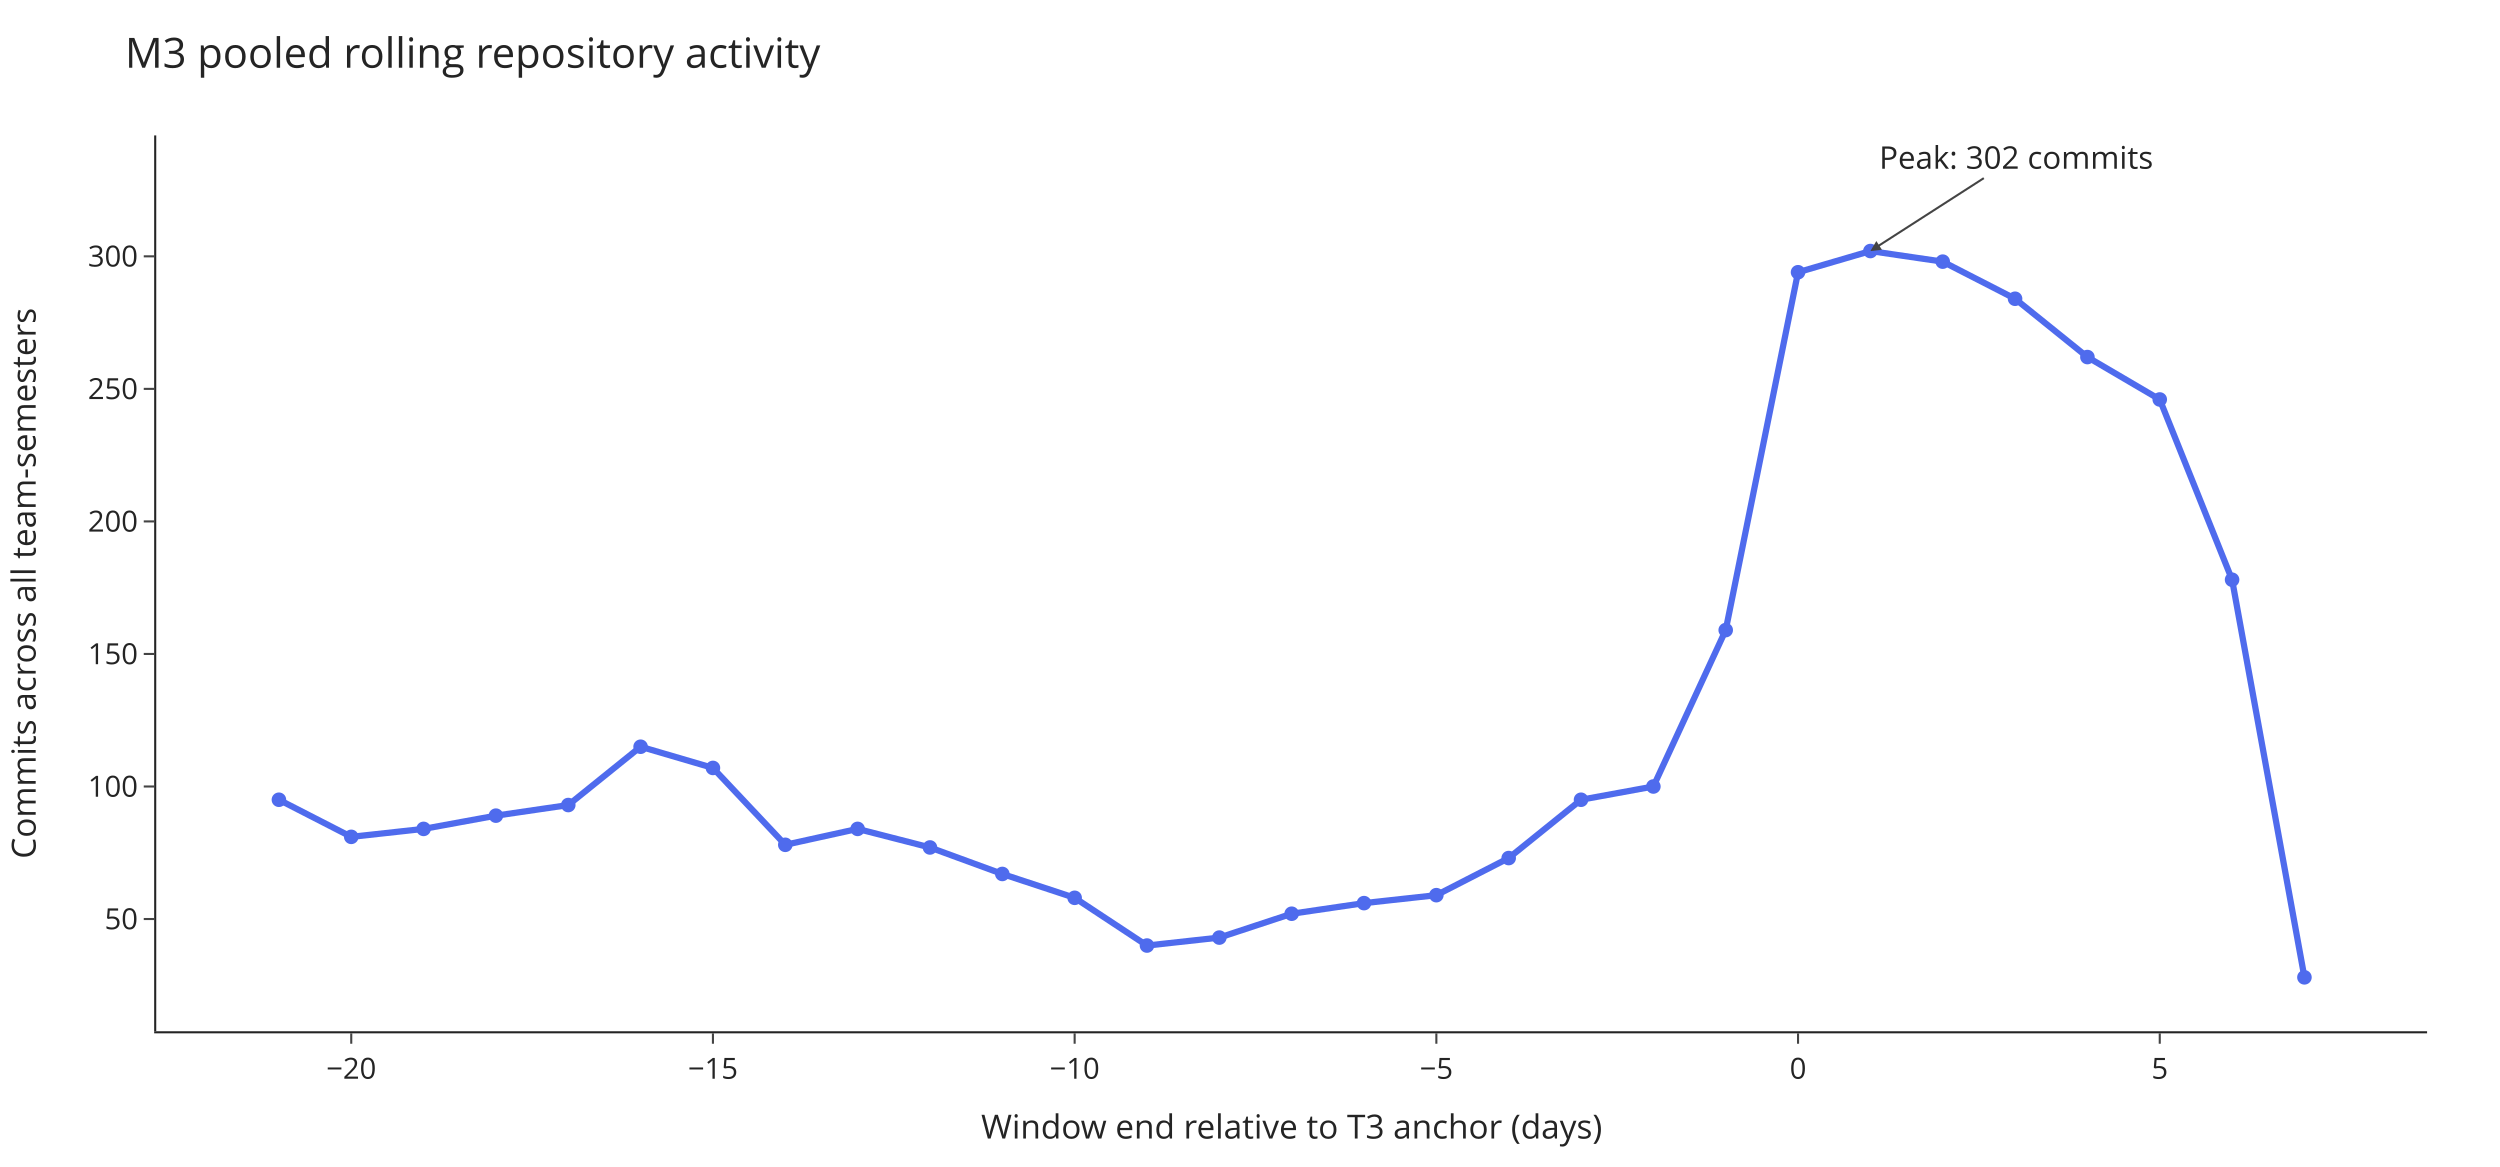
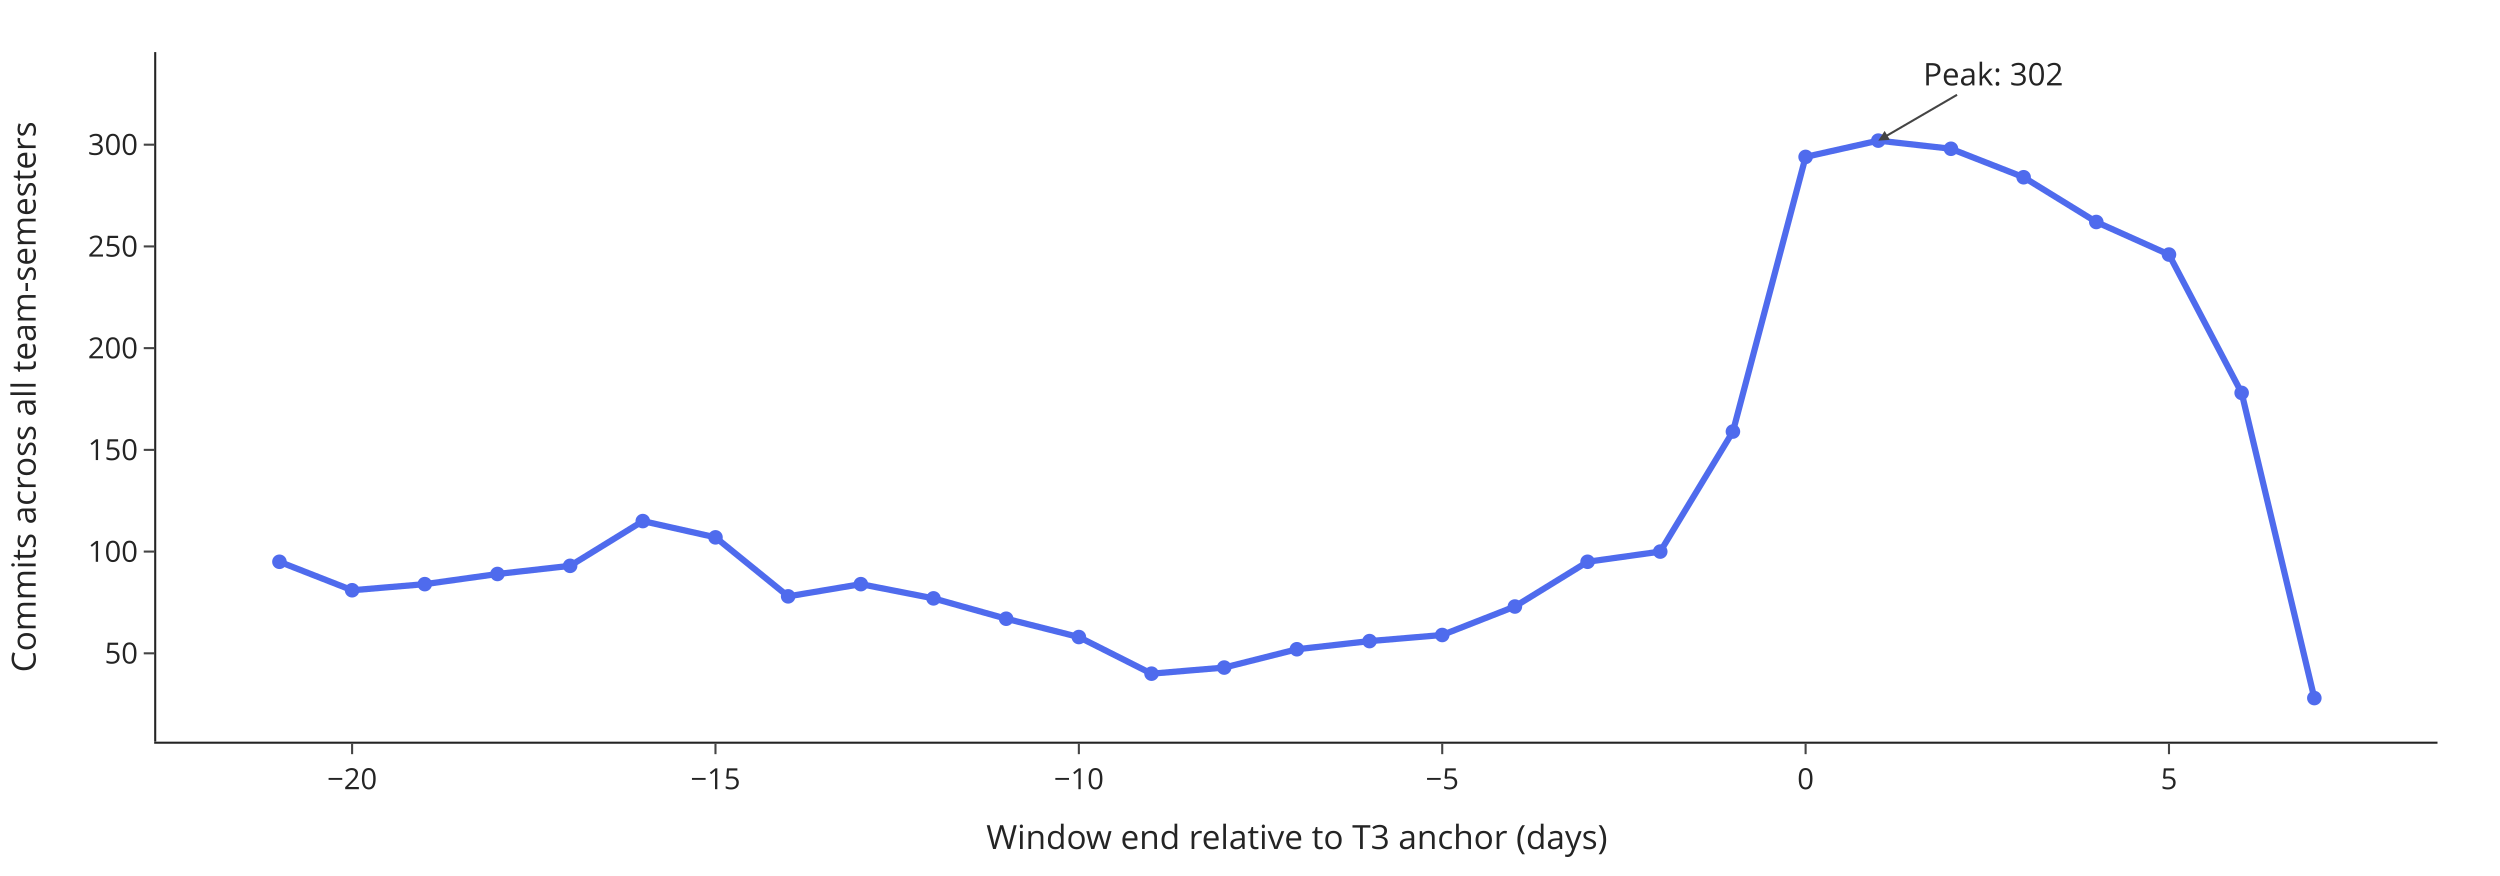
- <svg xmlns="http://www.w3.org/2000/svg" class="main-svg" width="1200" height="560" style="" viewBox="0 0 1200 560">
-   <rect x="0" y="0" width="1200" height="560" style="fill: rgb(255, 255, 255); fill-opacity: 1;" />
-   <defs id="defs-6ae039">
+ <svg xmlns="http://www.w3.org/2000/svg" class="main-svg" width="1200" height="420" style="" viewBox="0 0 1200 420">
+   <rect x="0" y="0" width="1200" height="420" style="fill: rgb(255, 255, 255); fill-opacity: 1;" />
+   <defs id="defs-616ed7">
    <g class="clips">
-       <clipPath id="clip6ae039xyplot" class="plotclip">
-         <rect width="1090" height="430" />
+       <clipPath id="clip616ed7xyplot" class="plotclip">
+         <rect width="1095" height="331" />
      </clipPath>
-       <clipPath class="axesclip" id="clip6ae039x">
-         <rect x="75" y="0" width="1090" height="560" />
+       <clipPath class="axesclip" id="clip616ed7x">
+         <rect x="75" y="0" width="1095" height="420" />
      </clipPath>
-       <clipPath class="axesclip" id="clip6ae039y">
-         <rect x="0" y="65" width="1200" height="430" />
+       <clipPath class="axesclip" id="clip616ed7y">
+         <rect x="0" y="25" width="1200" height="331" />
      </clipPath>
-       <clipPath class="axesclip" id="clip6ae039xy">
-         <rect x="75" y="65" width="1090" height="430" />
+       <clipPath class="axesclip" id="clip616ed7xy">
+         <rect x="75" y="25" width="1095" height="331" />
      </clipPath>
    </g>
    <g class="gradients" />
    <g class="patterns" />
  </defs>
  <g class="bglayer" />
  <g class="layer-below">
    <g class="imagelayer" />
    <g class="shapelayer" />
  </g>
  <g class="cartesianlayer">
    <g class="subplot xy">
      <g class="layer-subplot">
        <g class="shapelayer" />
        <g class="imagelayer" />
      </g>
      <g class="minor-gridlayer">
        <g class="x" />
        <g class="y" />
      </g>
      <g class="gridlayer">
        <g class="x" />
        <g class="y" />
      </g>
      <g class="zerolinelayer" />
      <path class="xlines-below" />
      <path class="ylines-below" />
      <g class="overlines-below" />
      <g class="xaxislayer-below" />
      <g class="yaxislayer-below" />
      <g class="overaxes-below" />
-       <g class="plot" transform="translate(75,65)" clip-path="url(#clip6ae039xyplot)">
+       <g class="plot" transform="translate(75,25)" clip-path="url(#clip616ed7xyplot)">
        <g class="scatterlayer mlayer">
-           <g class="trace scatter tracecf527e" style="stroke-miterlimit: 2; opacity: 1;">
+           <g class="trace scatter trace09ae27" style="stroke-miterlimit: 2; opacity: 1;">
            <g class="fills" />
            <g class="errorbars" />
            <g class="lines">
-               <path class="js-line" d="M58.88,318.88L93.6,336.69L128.32,332.87L163.04,326.51L197.77,321.42L232.49,293.43L267.21,303.61L301.94,340.51L336.66,332.87L371.38,341.78L406.11,354.5L440.83,365.95L475.55,388.86L510.28,385.04L545,373.59L579.72,368.5L614.45,364.68L649.17,346.87L683.89,318.88L718.62,312.52L753.34,237.45L788.06,65.68L822.79,55.5L857.51,60.59L892.23,78.4L926.96,106.39L961.68,126.75L996.4,213.27L1031.13,404.12" style="vector-effect: none; fill: none; stroke: rgb(79, 107, 237); stroke-opacity: 1; stroke-width: 3px; opacity: 1;" />
+               <path class="js-line" d="M59.13,244.65L94.01,258.32L128.89,255.39L163.78,250.51L198.66,246.6L233.54,225.12L268.43,232.93L303.31,261.25L338.2,255.39L373.08,262.22L407.96,271.99L442.85,280.78L477.73,298.36L512.62,295.43L547.5,286.64L582.38,282.73L617.27,279.8L652.15,266.13L687.04,244.65L721.92,239.76L756.8,182.15L791.69,50.31L826.57,42.5L861.46,46.41L896.34,60.08L931.22,81.56L966.11,97.19L1000.99,163.59L1035.88,310.08" style="vector-effect: none; fill: none; stroke: rgb(79, 107, 237); stroke-opacity: 1; stroke-width: 3px; opacity: 1;" />
            </g>
            <g class="points">
-               <path class="point" transform="translate(58.88,318.88)" d="M3.5,0A3.5,3.5 0 1,1 0,-3.5A3.5,3.5 0 0,1 3.5,0Z" style="opacity: 1; stroke-width: 0px; fill: rgb(79, 107, 237); fill-opacity: 1;" />
-               <path class="point" transform="translate(93.6,336.69)" d="M3.5,0A3.5,3.5 0 1,1 0,-3.5A3.5,3.5 0 0,1 3.5,0Z" style="opacity: 1; stroke-width: 0px; fill: rgb(79, 107, 237); fill-opacity: 1;" />
-               <path class="point" transform="translate(128.32,332.87)" d="M3.5,0A3.5,3.5 0 1,1 0,-3.5A3.5,3.5 0 0,1 3.5,0Z" style="opacity: 1; stroke-width: 0px; fill: rgb(79, 107, 237); fill-opacity: 1;" />
-               <path class="point" transform="translate(163.04,326.51)" d="M3.5,0A3.5,3.5 0 1,1 0,-3.5A3.5,3.5 0 0,1 3.5,0Z" style="opacity: 1; stroke-width: 0px; fill: rgb(79, 107, 237); fill-opacity: 1;" />
-               <path class="point" transform="translate(197.77,321.42)" d="M3.5,0A3.5,3.5 0 1,1 0,-3.5A3.5,3.5 0 0,1 3.5,0Z" style="opacity: 1; stroke-width: 0px; fill: rgb(79, 107, 237); fill-opacity: 1;" />
-               <path class="point" transform="translate(232.49,293.43)" d="M3.5,0A3.5,3.5 0 1,1 0,-3.5A3.5,3.5 0 0,1 3.5,0Z" style="opacity: 1; stroke-width: 0px; fill: rgb(79, 107, 237); fill-opacity: 1;" />
-               <path class="point" transform="translate(267.21,303.61)" d="M3.5,0A3.5,3.5 0 1,1 0,-3.5A3.5,3.5 0 0,1 3.5,0Z" style="opacity: 1; stroke-width: 0px; fill: rgb(79, 107, 237); fill-opacity: 1;" />
-               <path class="point" transform="translate(301.94,340.51)" d="M3.5,0A3.5,3.5 0 1,1 0,-3.5A3.5,3.5 0 0,1 3.5,0Z" style="opacity: 1; stroke-width: 0px; fill: rgb(79, 107, 237); fill-opacity: 1;" />
-               <path class="point" transform="translate(336.66,332.87)" d="M3.5,0A3.5,3.5 0 1,1 0,-3.5A3.5,3.5 0 0,1 3.5,0Z" style="opacity: 1; stroke-width: 0px; fill: rgb(79, 107, 237); fill-opacity: 1;" />
-               <path class="point" transform="translate(371.38,341.78)" d="M3.5,0A3.5,3.5 0 1,1 0,-3.5A3.5,3.5 0 0,1 3.5,0Z" style="opacity: 1; stroke-width: 0px; fill: rgb(79, 107, 237); fill-opacity: 1;" />
-               <path class="point" transform="translate(406.11,354.5)" d="M3.5,0A3.5,3.5 0 1,1 0,-3.5A3.5,3.5 0 0,1 3.5,0Z" style="opacity: 1; stroke-width: 0px; fill: rgb(79, 107, 237); fill-opacity: 1;" />
-               <path class="point" transform="translate(440.83,365.95)" d="M3.5,0A3.5,3.5 0 1,1 0,-3.5A3.5,3.5 0 0,1 3.5,0Z" style="opacity: 1; stroke-width: 0px; fill: rgb(79, 107, 237); fill-opacity: 1;" />
-               <path class="point" transform="translate(475.55,388.86)" d="M3.5,0A3.5,3.5 0 1,1 0,-3.5A3.5,3.5 0 0,1 3.5,0Z" style="opacity: 1; stroke-width: 0px; fill: rgb(79, 107, 237); fill-opacity: 1;" />
-               <path class="point" transform="translate(510.28,385.04)" d="M3.5,0A3.5,3.5 0 1,1 0,-3.5A3.5,3.5 0 0,1 3.5,0Z" style="opacity: 1; stroke-width: 0px; fill: rgb(79, 107, 237); fill-opacity: 1;" />
-               <path class="point" transform="translate(545,373.59)" d="M3.5,0A3.5,3.5 0 1,1 0,-3.5A3.5,3.5 0 0,1 3.5,0Z" style="opacity: 1; stroke-width: 0px; fill: rgb(79, 107, 237); fill-opacity: 1;" />
-               <path class="point" transform="translate(579.72,368.5)" d="M3.5,0A3.5,3.5 0 1,1 0,-3.5A3.5,3.5 0 0,1 3.5,0Z" style="opacity: 1; stroke-width: 0px; fill: rgb(79, 107, 237); fill-opacity: 1;" />
-               <path class="point" transform="translate(614.45,364.68)" d="M3.5,0A3.5,3.5 0 1,1 0,-3.5A3.5,3.5 0 0,1 3.5,0Z" style="opacity: 1; stroke-width: 0px; fill: rgb(79, 107, 237); fill-opacity: 1;" />
-               <path class="point" transform="translate(649.17,346.87)" d="M3.5,0A3.5,3.5 0 1,1 0,-3.5A3.5,3.5 0 0,1 3.5,0Z" style="opacity: 1; stroke-width: 0px; fill: rgb(79, 107, 237); fill-opacity: 1;" />
-               <path class="point" transform="translate(683.89,318.88)" d="M3.5,0A3.5,3.5 0 1,1 0,-3.5A3.5,3.5 0 0,1 3.5,0Z" style="opacity: 1; stroke-width: 0px; fill: rgb(79, 107, 237); fill-opacity: 1;" />
-               <path class="point" transform="translate(718.62,312.52)" d="M3.5,0A3.5,3.5 0 1,1 0,-3.5A3.5,3.5 0 0,1 3.5,0Z" style="opacity: 1; stroke-width: 0px; fill: rgb(79, 107, 237); fill-opacity: 1;" />
-               <path class="point" transform="translate(753.34,237.45)" d="M3.5,0A3.5,3.5 0 1,1 0,-3.5A3.5,3.5 0 0,1 3.5,0Z" style="opacity: 1; stroke-width: 0px; fill: rgb(79, 107, 237); fill-opacity: 1;" />
-               <path class="point" transform="translate(788.06,65.68)" d="M3.5,0A3.5,3.5 0 1,1 0,-3.5A3.5,3.5 0 0,1 3.5,0Z" style="opacity: 1; stroke-width: 0px; fill: rgb(79, 107, 237); fill-opacity: 1;" />
-               <path class="point" transform="translate(822.79,55.5)" d="M3.5,0A3.5,3.5 0 1,1 0,-3.5A3.5,3.5 0 0,1 3.5,0Z" style="opacity: 1; stroke-width: 0px; fill: rgb(79, 107, 237); fill-opacity: 1;" />
-               <path class="point" transform="translate(857.51,60.59)" d="M3.5,0A3.5,3.5 0 1,1 0,-3.5A3.5,3.5 0 0,1 3.5,0Z" style="opacity: 1; stroke-width: 0px; fill: rgb(79, 107, 237); fill-opacity: 1;" />
-               <path class="point" transform="translate(892.23,78.4)" d="M3.5,0A3.5,3.5 0 1,1 0,-3.5A3.5,3.5 0 0,1 3.5,0Z" style="opacity: 1; stroke-width: 0px; fill: rgb(79, 107, 237); fill-opacity: 1;" />
-               <path class="point" transform="translate(926.96,106.39)" d="M3.5,0A3.5,3.5 0 1,1 0,-3.5A3.5,3.5 0 0,1 3.5,0Z" style="opacity: 1; stroke-width: 0px; fill: rgb(79, 107, 237); fill-opacity: 1;" />
-               <path class="point" transform="translate(961.68,126.75)" d="M3.5,0A3.5,3.5 0 1,1 0,-3.5A3.5,3.5 0 0,1 3.5,0Z" style="opacity: 1; stroke-width: 0px; fill: rgb(79, 107, 237); fill-opacity: 1;" />
-               <path class="point" transform="translate(996.4,213.27)" d="M3.5,0A3.5,3.5 0 1,1 0,-3.5A3.5,3.5 0 0,1 3.5,0Z" style="opacity: 1; stroke-width: 0px; fill: rgb(79, 107, 237); fill-opacity: 1;" />
-               <path class="point" transform="translate(1031.13,404.12)" d="M3.5,0A3.5,3.5 0 1,1 0,-3.5A3.5,3.5 0 0,1 3.5,0Z" style="opacity: 1; stroke-width: 0px; fill: rgb(79, 107, 237); fill-opacity: 1;" />
+               <path class="point" transform="translate(59.13,244.65)" d="M3.5,0A3.5,3.5 0 1,1 0,-3.5A3.5,3.5 0 0,1 3.5,0Z" style="opacity: 1; stroke-width: 0px; fill: rgb(79, 107, 237); fill-opacity: 1;" />
+               <path class="point" transform="translate(94.01,258.32)" d="M3.5,0A3.5,3.5 0 1,1 0,-3.5A3.5,3.5 0 0,1 3.5,0Z" style="opacity: 1; stroke-width: 0px; fill: rgb(79, 107, 237); fill-opacity: 1;" />
+               <path class="point" transform="translate(128.89,255.39)" d="M3.5,0A3.5,3.5 0 1,1 0,-3.5A3.5,3.5 0 0,1 3.5,0Z" style="opacity: 1; stroke-width: 0px; fill: rgb(79, 107, 237); fill-opacity: 1;" />
+               <path class="point" transform="translate(163.78,250.51)" d="M3.5,0A3.5,3.5 0 1,1 0,-3.5A3.5,3.5 0 0,1 3.5,0Z" style="opacity: 1; stroke-width: 0px; fill: rgb(79, 107, 237); fill-opacity: 1;" />
+               <path class="point" transform="translate(198.66,246.6)" d="M3.5,0A3.5,3.5 0 1,1 0,-3.5A3.5,3.5 0 0,1 3.5,0Z" style="opacity: 1; stroke-width: 0px; fill: rgb(79, 107, 237); fill-opacity: 1;" />
+               <path class="point" transform="translate(233.54,225.12)" d="M3.5,0A3.5,3.5 0 1,1 0,-3.5A3.5,3.5 0 0,1 3.5,0Z" style="opacity: 1; stroke-width: 0px; fill: rgb(79, 107, 237); fill-opacity: 1;" />
+               <path class="point" transform="translate(268.43,232.93)" d="M3.5,0A3.5,3.5 0 1,1 0,-3.5A3.5,3.5 0 0,1 3.5,0Z" style="opacity: 1; stroke-width: 0px; fill: rgb(79, 107, 237); fill-opacity: 1;" />
+               <path class="point" transform="translate(303.31,261.25)" d="M3.5,0A3.5,3.5 0 1,1 0,-3.5A3.5,3.5 0 0,1 3.5,0Z" style="opacity: 1; stroke-width: 0px; fill: rgb(79, 107, 237); fill-opacity: 1;" />
+               <path class="point" transform="translate(338.2,255.39)" d="M3.5,0A3.5,3.5 0 1,1 0,-3.5A3.5,3.5 0 0,1 3.5,0Z" style="opacity: 1; stroke-width: 0px; fill: rgb(79, 107, 237); fill-opacity: 1;" />
+               <path class="point" transform="translate(373.08,262.22)" d="M3.5,0A3.5,3.5 0 1,1 0,-3.5A3.5,3.5 0 0,1 3.5,0Z" style="opacity: 1; stroke-width: 0px; fill: rgb(79, 107, 237); fill-opacity: 1;" />
+               <path class="point" transform="translate(407.96,271.99)" d="M3.5,0A3.5,3.5 0 1,1 0,-3.5A3.5,3.5 0 0,1 3.5,0Z" style="opacity: 1; stroke-width: 0px; fill: rgb(79, 107, 237); fill-opacity: 1;" />
+               <path class="point" transform="translate(442.85,280.78)" d="M3.5,0A3.5,3.5 0 1,1 0,-3.5A3.5,3.5 0 0,1 3.5,0Z" style="opacity: 1; stroke-width: 0px; fill: rgb(79, 107, 237); fill-opacity: 1;" />
+               <path class="point" transform="translate(477.73,298.36)" d="M3.5,0A3.5,3.5 0 1,1 0,-3.5A3.5,3.5 0 0,1 3.5,0Z" style="opacity: 1; stroke-width: 0px; fill: rgb(79, 107, 237); fill-opacity: 1;" />
+               <path class="point" transform="translate(512.62,295.43)" d="M3.5,0A3.5,3.5 0 1,1 0,-3.5A3.5,3.5 0 0,1 3.5,0Z" style="opacity: 1; stroke-width: 0px; fill: rgb(79, 107, 237); fill-opacity: 1;" />
+               <path class="point" transform="translate(547.5,286.64)" d="M3.5,0A3.5,3.5 0 1,1 0,-3.5A3.5,3.5 0 0,1 3.5,0Z" style="opacity: 1; stroke-width: 0px; fill: rgb(79, 107, 237); fill-opacity: 1;" />
+               <path class="point" transform="translate(582.38,282.73)" d="M3.5,0A3.5,3.5 0 1,1 0,-3.5A3.5,3.5 0 0,1 3.5,0Z" style="opacity: 1; stroke-width: 0px; fill: rgb(79, 107, 237); fill-opacity: 1;" />
+               <path class="point" transform="translate(617.27,279.8)" d="M3.5,0A3.5,3.5 0 1,1 0,-3.5A3.5,3.5 0 0,1 3.5,0Z" style="opacity: 1; stroke-width: 0px; fill: rgb(79, 107, 237); fill-opacity: 1;" />
+               <path class="point" transform="translate(652.15,266.13)" d="M3.5,0A3.5,3.5 0 1,1 0,-3.5A3.5,3.5 0 0,1 3.5,0Z" style="opacity: 1; stroke-width: 0px; fill: rgb(79, 107, 237); fill-opacity: 1;" />
+               <path class="point" transform="translate(687.04,244.65)" d="M3.5,0A3.5,3.5 0 1,1 0,-3.5A3.5,3.5 0 0,1 3.5,0Z" style="opacity: 1; stroke-width: 0px; fill: rgb(79, 107, 237); fill-opacity: 1;" />
+               <path class="point" transform="translate(721.92,239.76)" d="M3.5,0A3.5,3.5 0 1,1 0,-3.5A3.5,3.5 0 0,1 3.5,0Z" style="opacity: 1; stroke-width: 0px; fill: rgb(79, 107, 237); fill-opacity: 1;" />
+               <path class="point" transform="translate(756.8,182.15)" d="M3.5,0A3.5,3.5 0 1,1 0,-3.5A3.5,3.5 0 0,1 3.5,0Z" style="opacity: 1; stroke-width: 0px; fill: rgb(79, 107, 237); fill-opacity: 1;" />
+               <path class="point" transform="translate(791.69,50.31)" d="M3.5,0A3.5,3.5 0 1,1 0,-3.5A3.5,3.5 0 0,1 3.5,0Z" style="opacity: 1; stroke-width: 0px; fill: rgb(79, 107, 237); fill-opacity: 1;" />
+               <path class="point" transform="translate(826.57,42.5)" d="M3.5,0A3.5,3.5 0 1,1 0,-3.5A3.5,3.5 0 0,1 3.5,0Z" style="opacity: 1; stroke-width: 0px; fill: rgb(79, 107, 237); fill-opacity: 1;" />
+               <path class="point" transform="translate(861.46,46.41)" d="M3.5,0A3.5,3.5 0 1,1 0,-3.5A3.5,3.5 0 0,1 3.5,0Z" style="opacity: 1; stroke-width: 0px; fill: rgb(79, 107, 237); fill-opacity: 1;" />
+               <path class="point" transform="translate(896.34,60.08)" d="M3.5,0A3.5,3.5 0 1,1 0,-3.5A3.5,3.5 0 0,1 3.5,0Z" style="opacity: 1; stroke-width: 0px; fill: rgb(79, 107, 237); fill-opacity: 1;" />
+               <path class="point" transform="translate(931.22,81.56)" d="M3.5,0A3.5,3.5 0 1,1 0,-3.5A3.5,3.5 0 0,1 3.5,0Z" style="opacity: 1; stroke-width: 0px; fill: rgb(79, 107, 237); fill-opacity: 1;" />
+               <path class="point" transform="translate(966.11,97.19)" d="M3.5,0A3.5,3.5 0 1,1 0,-3.5A3.5,3.5 0 0,1 3.5,0Z" style="opacity: 1; stroke-width: 0px; fill: rgb(79, 107, 237); fill-opacity: 1;" />
+               <path class="point" transform="translate(1000.99,163.59)" d="M3.5,0A3.5,3.5 0 1,1 0,-3.5A3.5,3.5 0 0,1 3.5,0Z" style="opacity: 1; stroke-width: 0px; fill: rgb(79, 107, 237); fill-opacity: 1;" />
+               <path class="point" transform="translate(1035.88,310.08)" d="M3.5,0A3.5,3.5 0 1,1 0,-3.5A3.5,3.5 0 0,1 3.5,0Z" style="opacity: 1; stroke-width: 0px; fill: rgb(79, 107, 237); fill-opacity: 1;" />
            </g>
            <g class="text" />
          </g>
        </g>
      </g>
      <g class="overplot" />
-       <path class="xlines-above crisp" d="M74,495.5H1165" style="fill: none; stroke-width: 1px; stroke: rgb(36, 36, 36); stroke-opacity: 1;" />
-       <path class="ylines-above crisp" d="M74.5,65V495" style="fill: none; stroke-width: 1px; stroke: rgb(36, 36, 36); stroke-opacity: 1;" />
+       <path class="xlines-above crisp" d="M74,356.5H1170" style="fill: none; stroke-width: 1px; stroke: rgb(36, 36, 36); stroke-opacity: 1;" />
+       <path class="ylines-above crisp" d="M74.5,25V356" style="fill: none; stroke-width: 1px; stroke: rgb(36, 36, 36); stroke-opacity: 1;" />
      <g class="overlines-above" />
      <g class="xaxislayer-above">
-         <path class="xtick ticks crisp" d="M0,496v5" transform="translate(168.6,0)" style="stroke: rgb(68, 68, 68); stroke-opacity: 1; stroke-width: 1px;" />
-         <path class="xtick ticks crisp" d="M0,496v5" transform="translate(342.21,0)" style="stroke: rgb(68, 68, 68); stroke-opacity: 1; stroke-width: 1px;" />
-         <path class="xtick ticks crisp" d="M0,496v5" transform="translate(515.83,0)" style="stroke: rgb(68, 68, 68); stroke-opacity: 1; stroke-width: 1px;" />
-         <path class="xtick ticks crisp" d="M0,496v5" transform="translate(689.45,0)" style="stroke: rgb(68, 68, 68); stroke-opacity: 1; stroke-width: 1px;" />
-         <path class="xtick ticks crisp" d="M0,496v5" transform="translate(863.06,0)" style="stroke: rgb(68, 68, 68); stroke-opacity: 1; stroke-width: 1px;" />
-         <path class="xtick ticks crisp" d="M0,496v5" transform="translate(1036.68,0)" style="stroke: rgb(68, 68, 68); stroke-opacity: 1; stroke-width: 1px;" />
+         <path class="xtick ticks crisp" d="M0,357v5" transform="translate(169.01,0)" style="stroke: rgb(68, 68, 68); stroke-opacity: 1; stroke-width: 1px;" />
+         <path class="xtick ticks crisp" d="M0,357v5" transform="translate(343.43,0)" style="stroke: rgb(68, 68, 68); stroke-opacity: 1; stroke-width: 1px;" />
+         <path class="xtick ticks crisp" d="M0,357v5" transform="translate(517.85,0)" style="stroke: rgb(68, 68, 68); stroke-opacity: 1; stroke-width: 1px;" />
+         <path class="xtick ticks crisp" d="M0,357v5" transform="translate(692.27,0)" style="stroke: rgb(68, 68, 68); stroke-opacity: 1; stroke-width: 1px;" />
+         <path class="xtick ticks crisp" d="M0,357v5" transform="translate(866.69,0)" style="stroke: rgb(68, 68, 68); stroke-opacity: 1; stroke-width: 1px;" />
+         <path class="xtick ticks crisp" d="M0,357v5" transform="translate(1041.11,0)" style="stroke: rgb(68, 68, 68); stroke-opacity: 1; stroke-width: 1px;" />
        <g class="xtick">
-           <text text-anchor="middle" x="0" y="517.8" transform="translate(168.6,0)" style="font-family: 'Open Sans', verdana, arial, sans-serif; font-size: 14px; fill: rgb(36, 36, 36); fill-opacity: 1; white-space: pre; opacity: 1;">−20</text>
+           <text text-anchor="middle" x="0" y="378.8" transform="translate(169.01,0)" style="font-family: 'Open Sans', verdana, arial, sans-serif; font-size: 14px; fill: rgb(36, 36, 36); fill-opacity: 1; white-space: pre; opacity: 1;">−20</text>
        </g>
        <g class="xtick">
-           <text text-anchor="middle" x="0" y="517.8" style="font-family: 'Open Sans', verdana, arial, sans-serif; font-size: 14px; fill: rgb(36, 36, 36); fill-opacity: 1; white-space: pre; opacity: 1;" transform="translate(342.21,0)">−15</text>
+           <text text-anchor="middle" x="0" y="378.8" style="font-family: 'Open Sans', verdana, arial, sans-serif; font-size: 14px; fill: rgb(36, 36, 36); fill-opacity: 1; white-space: pre; opacity: 1;" transform="translate(343.43,0)">−15</text>
        </g>
        <g class="xtick">
-           <text text-anchor="middle" x="0" y="517.8" style="font-family: 'Open Sans', verdana, arial, sans-serif; font-size: 14px; fill: rgb(36, 36, 36); fill-opacity: 1; white-space: pre; opacity: 1;" transform="translate(515.83,0)">−10</text>
+           <text text-anchor="middle" x="0" y="378.8" style="font-family: 'Open Sans', verdana, arial, sans-serif; font-size: 14px; fill: rgb(36, 36, 36); fill-opacity: 1; white-space: pre; opacity: 1;" transform="translate(517.85,0)">−10</text>
        </g>
        <g class="xtick">
-           <text text-anchor="middle" x="0" y="517.8" style="font-family: 'Open Sans', verdana, arial, sans-serif; font-size: 14px; fill: rgb(36, 36, 36); fill-opacity: 1; white-space: pre; opacity: 1;" transform="translate(689.45,0)">−5</text>
+           <text text-anchor="middle" x="0" y="378.8" style="font-family: 'Open Sans', verdana, arial, sans-serif; font-size: 14px; fill: rgb(36, 36, 36); fill-opacity: 1; white-space: pre; opacity: 1;" transform="translate(692.27,0)">−5</text>
        </g>
        <g class="xtick">
-           <text text-anchor="middle" x="0" y="517.8" style="font-family: 'Open Sans', verdana, arial, sans-serif; font-size: 14px; fill: rgb(36, 36, 36); fill-opacity: 1; white-space: pre; opacity: 1;" transform="translate(863.06,0)">0</text>
+           <text text-anchor="middle" x="0" y="378.8" style="font-family: 'Open Sans', verdana, arial, sans-serif; font-size: 14px; fill: rgb(36, 36, 36); fill-opacity: 1; white-space: pre; opacity: 1;" transform="translate(866.69,0)">0</text>
        </g>
        <g class="xtick">
-           <text text-anchor="middle" x="0" y="517.8" style="font-family: 'Open Sans', verdana, arial, sans-serif; font-size: 14px; fill: rgb(36, 36, 36); fill-opacity: 1; white-space: pre; opacity: 1;" transform="translate(1036.68,0)">5</text>
+           <text text-anchor="middle" x="0" y="378.8" style="font-family: 'Open Sans', verdana, arial, sans-serif; font-size: 14px; fill: rgb(36, 36, 36); fill-opacity: 1; white-space: pre; opacity: 1;" transform="translate(1041.11,0)">5</text>
        </g>
      </g>
      <g class="yaxislayer-above">
-         <path class="ytick ticks crisp" d="M74,0h-5" transform="translate(0,441.13)" style="stroke: rgb(68, 68, 68); stroke-opacity: 1; stroke-width: 1px;" />
-         <path class="ytick ticks crisp" d="M74,0h-5" transform="translate(0,377.52)" style="stroke: rgb(68, 68, 68); stroke-opacity: 1; stroke-width: 1px;" />
-         <path class="ytick ticks crisp" d="M74,0h-5" transform="translate(0,313.9)" style="stroke: rgb(68, 68, 68); stroke-opacity: 1; stroke-width: 1px;" />
-         <path class="ytick ticks crisp" d="M74,0h-5" transform="translate(0,250.28)" style="stroke: rgb(68, 68, 68); stroke-opacity: 1; stroke-width: 1px;" />
-         <path class="ytick ticks crisp" d="M74,0h-5" transform="translate(0,186.66)" style="stroke: rgb(68, 68, 68); stroke-opacity: 1; stroke-width: 1px;" />
-         <path class="ytick ticks crisp" d="M74,0h-5" transform="translate(0,123.04)" style="stroke: rgb(68, 68, 68); stroke-opacity: 1; stroke-width: 1px;" />
+         <path class="ytick ticks crisp" d="M74,0h-5" transform="translate(0,313.59)" style="stroke: rgb(68, 68, 68); stroke-opacity: 1; stroke-width: 1px;" />
+         <path class="ytick ticks crisp" d="M74,0h-5" transform="translate(0,264.76)" style="stroke: rgb(68, 68, 68); stroke-opacity: 1; stroke-width: 1px;" />
+         <path class="ytick ticks crisp" d="M74,0h-5" transform="translate(0,215.94)" style="stroke: rgb(68, 68, 68); stroke-opacity: 1; stroke-width: 1px;" />
+         <path class="ytick ticks crisp" d="M74,0h-5" transform="translate(0,167.11)" style="stroke: rgb(68, 68, 68); stroke-opacity: 1; stroke-width: 1px;" />
+         <path class="ytick ticks crisp" d="M74,0h-5" transform="translate(0,118.28)" style="stroke: rgb(68, 68, 68); stroke-opacity: 1; stroke-width: 1px;" />
+         <path class="ytick ticks crisp" d="M74,0h-5" transform="translate(0,69.45)" style="stroke: rgb(68, 68, 68); stroke-opacity: 1; stroke-width: 1px;" />
        <g class="ytick">
-           <text text-anchor="end" x="66.2" y="4.9" transform="translate(0,441.13)" style="font-family: 'Open Sans', verdana, arial, sans-serif; font-size: 14px; fill: rgb(36, 36, 36); fill-opacity: 1; white-space: pre; opacity: 1;">50</text>
+           <text text-anchor="end" x="66.2" y="4.9" transform="translate(0,313.59)" style="font-family: 'Open Sans', verdana, arial, sans-serif; font-size: 14px; fill: rgb(36, 36, 36); fill-opacity: 1; white-space: pre; opacity: 1;">50</text>
        </g>
        <g class="ytick">
-           <text text-anchor="end" x="66.2" y="4.9" style="font-family: 'Open Sans', verdana, arial, sans-serif; font-size: 14px; fill: rgb(36, 36, 36); fill-opacity: 1; white-space: pre; opacity: 1;" transform="translate(0,377.52)">100</text>
+           <text text-anchor="end" x="66.2" y="4.9" style="font-family: 'Open Sans', verdana, arial, sans-serif; font-size: 14px; fill: rgb(36, 36, 36); fill-opacity: 1; white-space: pre; opacity: 1;" transform="translate(0,264.76)">100</text>
        </g>
        <g class="ytick">
-           <text text-anchor="end" x="66.2" y="4.9" style="font-family: 'Open Sans', verdana, arial, sans-serif; font-size: 14px; fill: rgb(36, 36, 36); fill-opacity: 1; white-space: pre; opacity: 1;" transform="translate(0,313.9)">150</text>
+           <text text-anchor="end" x="66.2" y="4.9" style="font-family: 'Open Sans', verdana, arial, sans-serif; font-size: 14px; fill: rgb(36, 36, 36); fill-opacity: 1; white-space: pre; opacity: 1;" transform="translate(0,215.94)">150</text>
        </g>
        <g class="ytick">
-           <text text-anchor="end" x="66.2" y="4.9" style="font-family: 'Open Sans', verdana, arial, sans-serif; font-size: 14px; fill: rgb(36, 36, 36); fill-opacity: 1; white-space: pre; opacity: 1;" transform="translate(0,250.28)">200</text>
+           <text text-anchor="end" x="66.2" y="4.9" style="font-family: 'Open Sans', verdana, arial, sans-serif; font-size: 14px; fill: rgb(36, 36, 36); fill-opacity: 1; white-space: pre; opacity: 1;" transform="translate(0,167.11)">200</text>
        </g>
        <g class="ytick">
-           <text text-anchor="end" x="66.2" y="4.9" style="font-family: 'Open Sans', verdana, arial, sans-serif; font-size: 14px; fill: rgb(36, 36, 36); fill-opacity: 1; white-space: pre; opacity: 1;" transform="translate(0,186.66)">250</text>
+           <text text-anchor="end" x="66.2" y="4.9" style="font-family: 'Open Sans', verdana, arial, sans-serif; font-size: 14px; fill: rgb(36, 36, 36); fill-opacity: 1; white-space: pre; opacity: 1;" transform="translate(0,118.28)">250</text>
        </g>
        <g class="ytick">
-           <text text-anchor="end" x="66.2" y="4.9" style="font-family: 'Open Sans', verdana, arial, sans-serif; font-size: 14px; fill: rgb(36, 36, 36); fill-opacity: 1; white-space: pre; opacity: 1;" transform="translate(0,123.04)">300</text>
+           <text text-anchor="end" x="66.2" y="4.9" style="font-family: 'Open Sans', verdana, arial, sans-serif; font-size: 14px; fill: rgb(36, 36, 36); fill-opacity: 1; white-space: pre; opacity: 1;" transform="translate(0,69.45)">300</text>
        </g>
      </g>
      <g class="overaxes-above" />
    </g>
  </g>
  <g class="polarlayer" />
  <g class="smithlayer" />
  <g class="ternarylayer" />
  <g class="geolayer" />
  <g class="funnelarealayer" />
  <g class="pielayer" />
  <g class="iciclelayer" />
  <g class="treemaplayer" />
  <g class="sunburstlayer" />
  <g class="glimages" />
-   <defs id="topdefs-6ae039">
+   <defs id="topdefs-616ed7">
    <g class="clips" />
  </defs>
  <g class="layer-above">
    <g class="imagelayer" />
    <g class="shapelayer">
-       <g class="shape-group" data-index="0" clip-path="url(#clip6ae039x)">
-         <path data-index="0" fill-rule="evenodd" d="M863.06,495L863.06,65" style="opacity: 0.3; stroke: rgb(0, 0, 0); stroke-opacity: 0; fill: rgb(0, 0, 0); fill-opacity: 1; stroke-width: 0px;" />
+       <g class="shape-group" data-index="0" clip-path="url(#clip616ed7x)">
+         <path data-index="0" fill-rule="evenodd" d="M866.69,356L866.69,25" style="opacity: 0.3; stroke: rgb(0, 0, 0); stroke-opacity: 0; fill: rgb(0, 0, 0); fill-opacity: 1; stroke-width: 0px;" />
      </g>
    </g>
  </g>
  <g class="infolayer">
-     <g class="g-gtitle">
-       <text class="gtitle" x="60" y="32.5" text-anchor="start" dy="0em" style="font-family: 'Open Sans', verdana, arial, sans-serif; font-size: 20px; fill: rgb(36, 36, 36); opacity: 1; font-weight: normal; white-space: pre;">M3 pooled rolling repository activity</text>
-     </g>
+     <g class="g-gtitle" />
    <g class="g-xtitle">
-       <text class="xtitle" x="620" y="546.513" text-anchor="middle" style="font-family: 'Open Sans', verdana, arial, sans-serif; font-size: 16px; fill: rgb(36, 36, 36); opacity: 1; font-weight: normal; white-space: pre;">Window end relative to T3 anchor (days)</text>
+       <text class="xtitle" x="622.5" y="407.512" text-anchor="middle" style="font-family: 'Open Sans', verdana, arial, sans-serif; font-size: 16px; fill: rgb(36, 36, 36); opacity: 1; font-weight: normal; white-space: pre;">Window end relative to T3 anchor (days)</text>
    </g>
    <g class="g-ytitle">
-       <text class="ytitle" transform="rotate(-90,17.12812,280)" x="17.128" y="280" text-anchor="middle" style="font-family: 'Open Sans', verdana, arial, sans-serif; font-size: 16px; fill: rgb(36, 36, 36); opacity: 1; font-weight: normal; white-space: pre;">Commits across all team-semesters</text>
+       <text class="ytitle" transform="rotate(-90,17.12812,190.5)" x="17.128" y="190.5" text-anchor="middle" style="font-family: 'Open Sans', verdana, arial, sans-serif; font-size: 16px; fill: rgb(36, 36, 36); opacity: 1; font-weight: normal; white-space: pre;">Commits across all team-semesters</text>
    </g>
    <g class="annotation" data-index="0" style="opacity: 1;">
-       <g class="annotation-text-g" transform="rotate(0,967.79,75.5)">
-         <g class="cursor-pointer" transform="translate(902,65)">
-           <rect class="bg" x="0.5" y="0.5" width="131" height="20" style="stroke-width: 1px; stroke: rgb(0, 0, 0); stroke-opacity: 0; fill: rgb(0, 0, 0); fill-opacity: 0;" />
-           <text class="annotation-text" text-anchor="middle" x="65.781" y="16" style="font-family: 'Open Sans', verdana, arial, sans-serif; font-size: 15px; fill: rgb(36, 36, 36); fill-opacity: 1; white-space: pre;">Peak: 302 commits</text>
+       <g class="annotation-text-g" transform="rotate(0,956.57,35.5)">
+         <g class="cursor-pointer" transform="translate(921,25)">
+           <rect class="bg" x="0.5" y="0.5" width="71" height="20" style="stroke-width: 1px; stroke: rgb(0, 0, 0); stroke-opacity: 0; fill: rgb(0, 0, 0); fill-opacity: 0;" />
+           <text class="annotation-text" text-anchor="middle" x="35.781" y="16" style="font-family: 'Open Sans', verdana, arial, sans-serif; font-size: 15px; fill: rgb(36, 36, 36); fill-opacity: 1; white-space: pre;">Peak: 302</text>
        </g>
      </g>
      <g class="annotation-arrow-g" style="opacity: 1;">
-         <path d="M952.234,85.5L897.79,120.5" style="stroke-width: 1px; stroke: rgb(68, 68, 68); stroke-opacity: 1; stroke-dasharray: 0px, 0px, 63.424px, 64.724px;" />
-         <path d="M-3.7,-2.5V2.5L1.3,0Z" transform="translate(898.8835,119.797)rotate(147.2606)" style="fill: rgb(68, 68, 68); stroke-width: 0;" />
+         <path d="M939.383,45.5L901.57,67.5" style="stroke-width: 1px; stroke: rgb(68, 68, 68); stroke-opacity: 1; stroke-dasharray: 0px, 0px, 42.447px, 43.747px;" />
+         <path d="M-3.7,-2.5V2.5L1.3,0Z" transform="translate(902.6937,66.84624)rotate(149.8078)" style="fill: rgb(68, 68, 68); stroke-width: 0;" />
      </g>
    </g>
  </g>
</svg>
